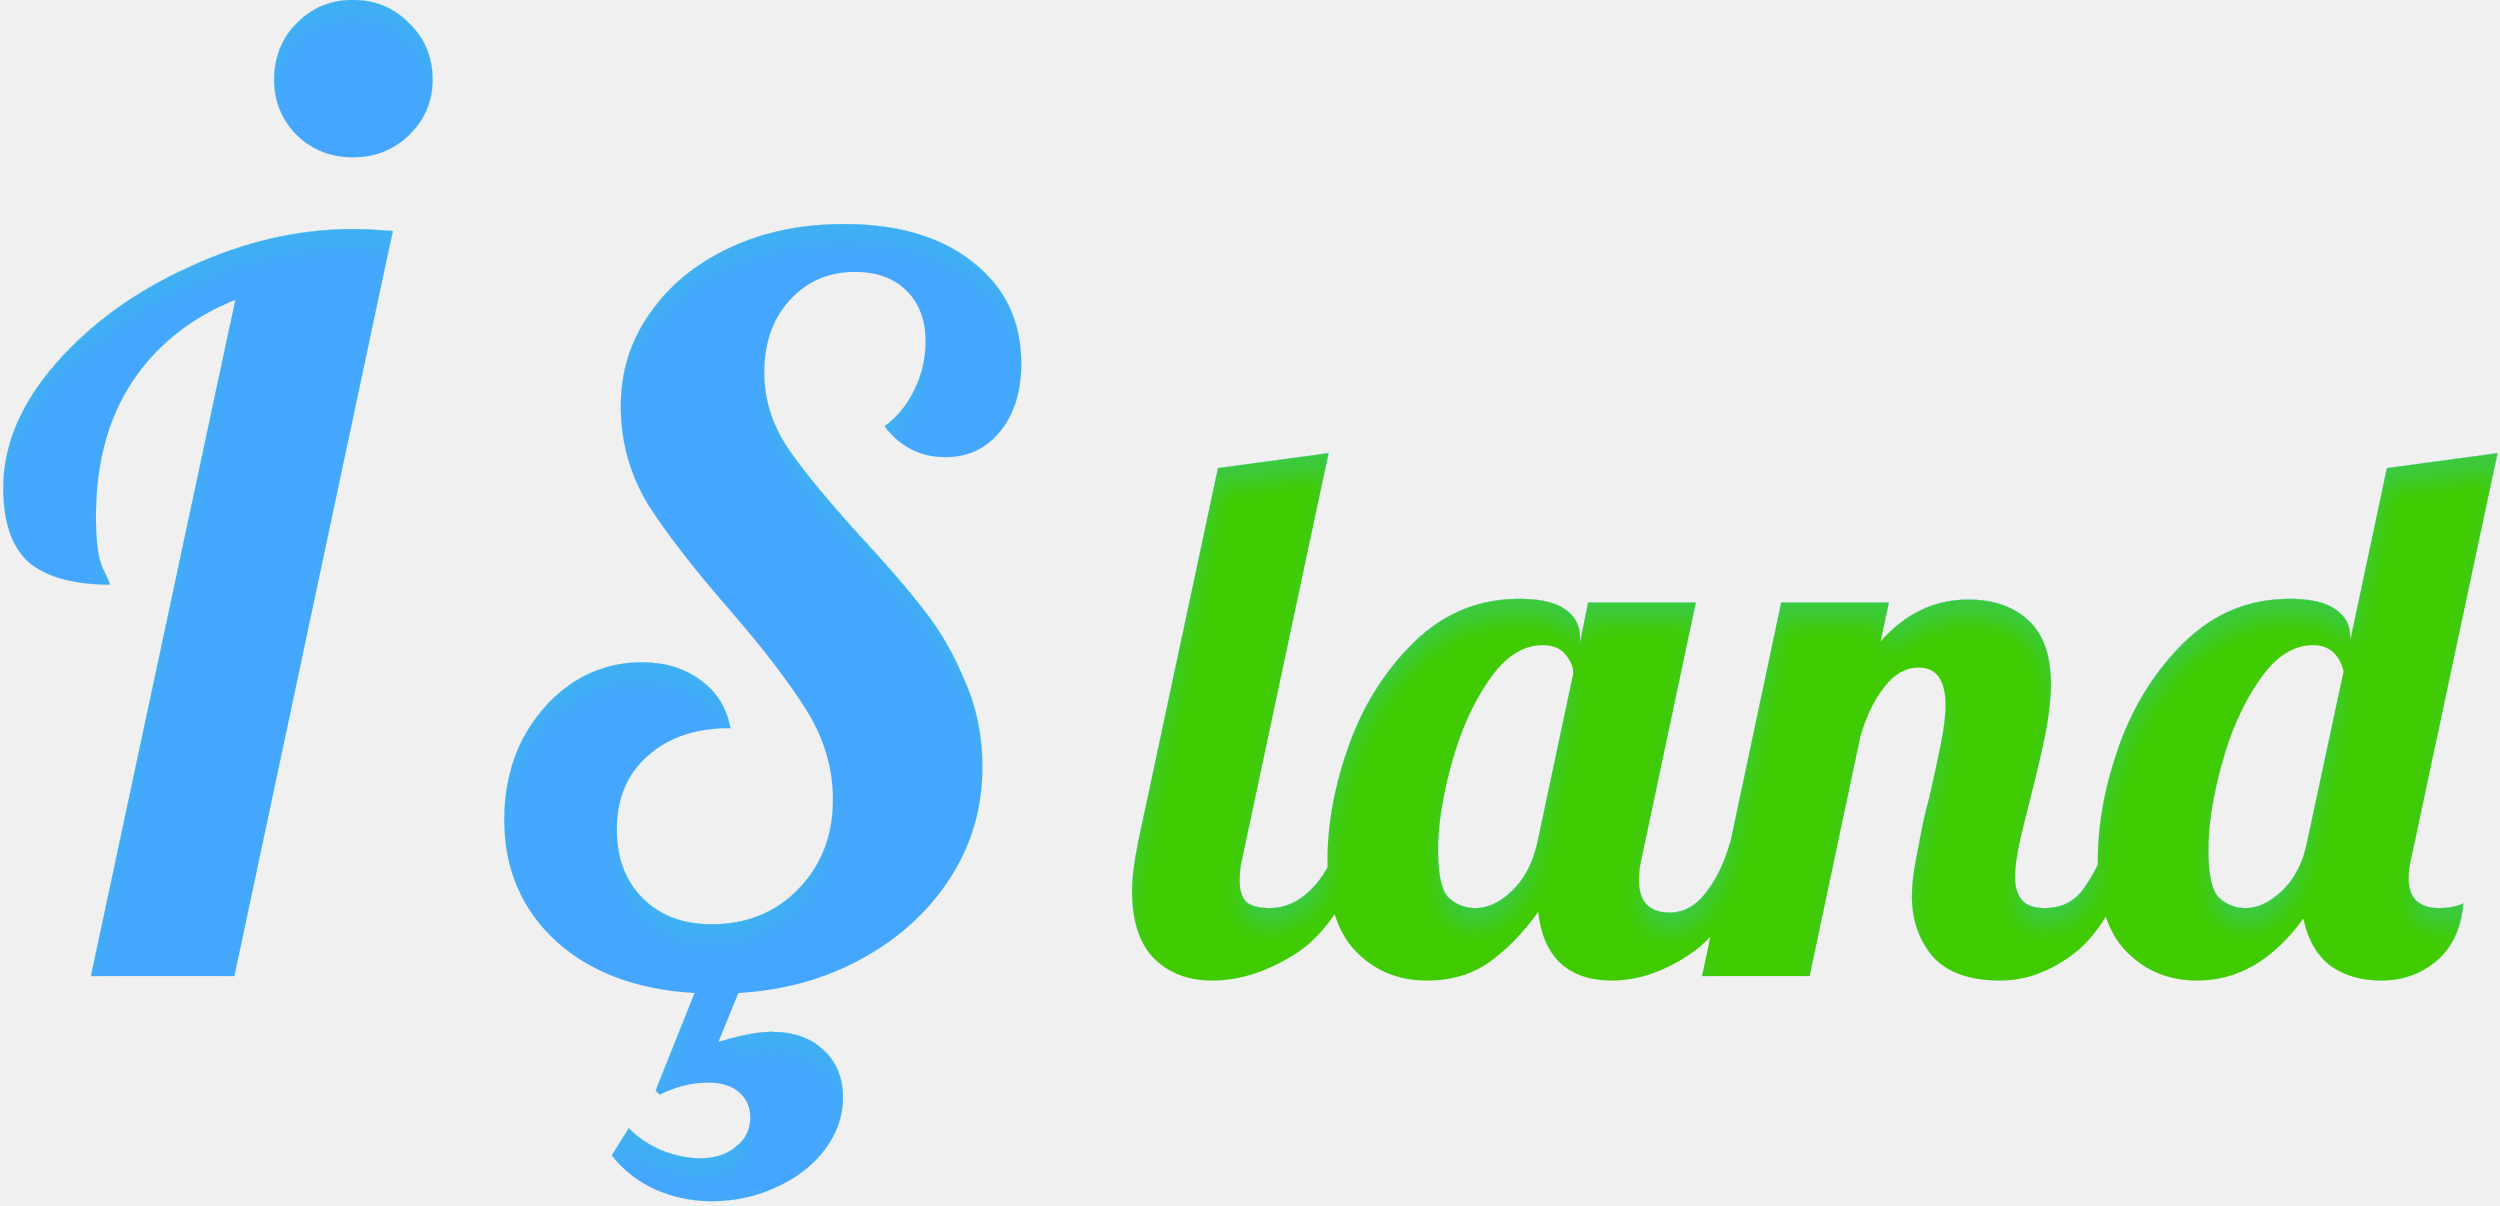
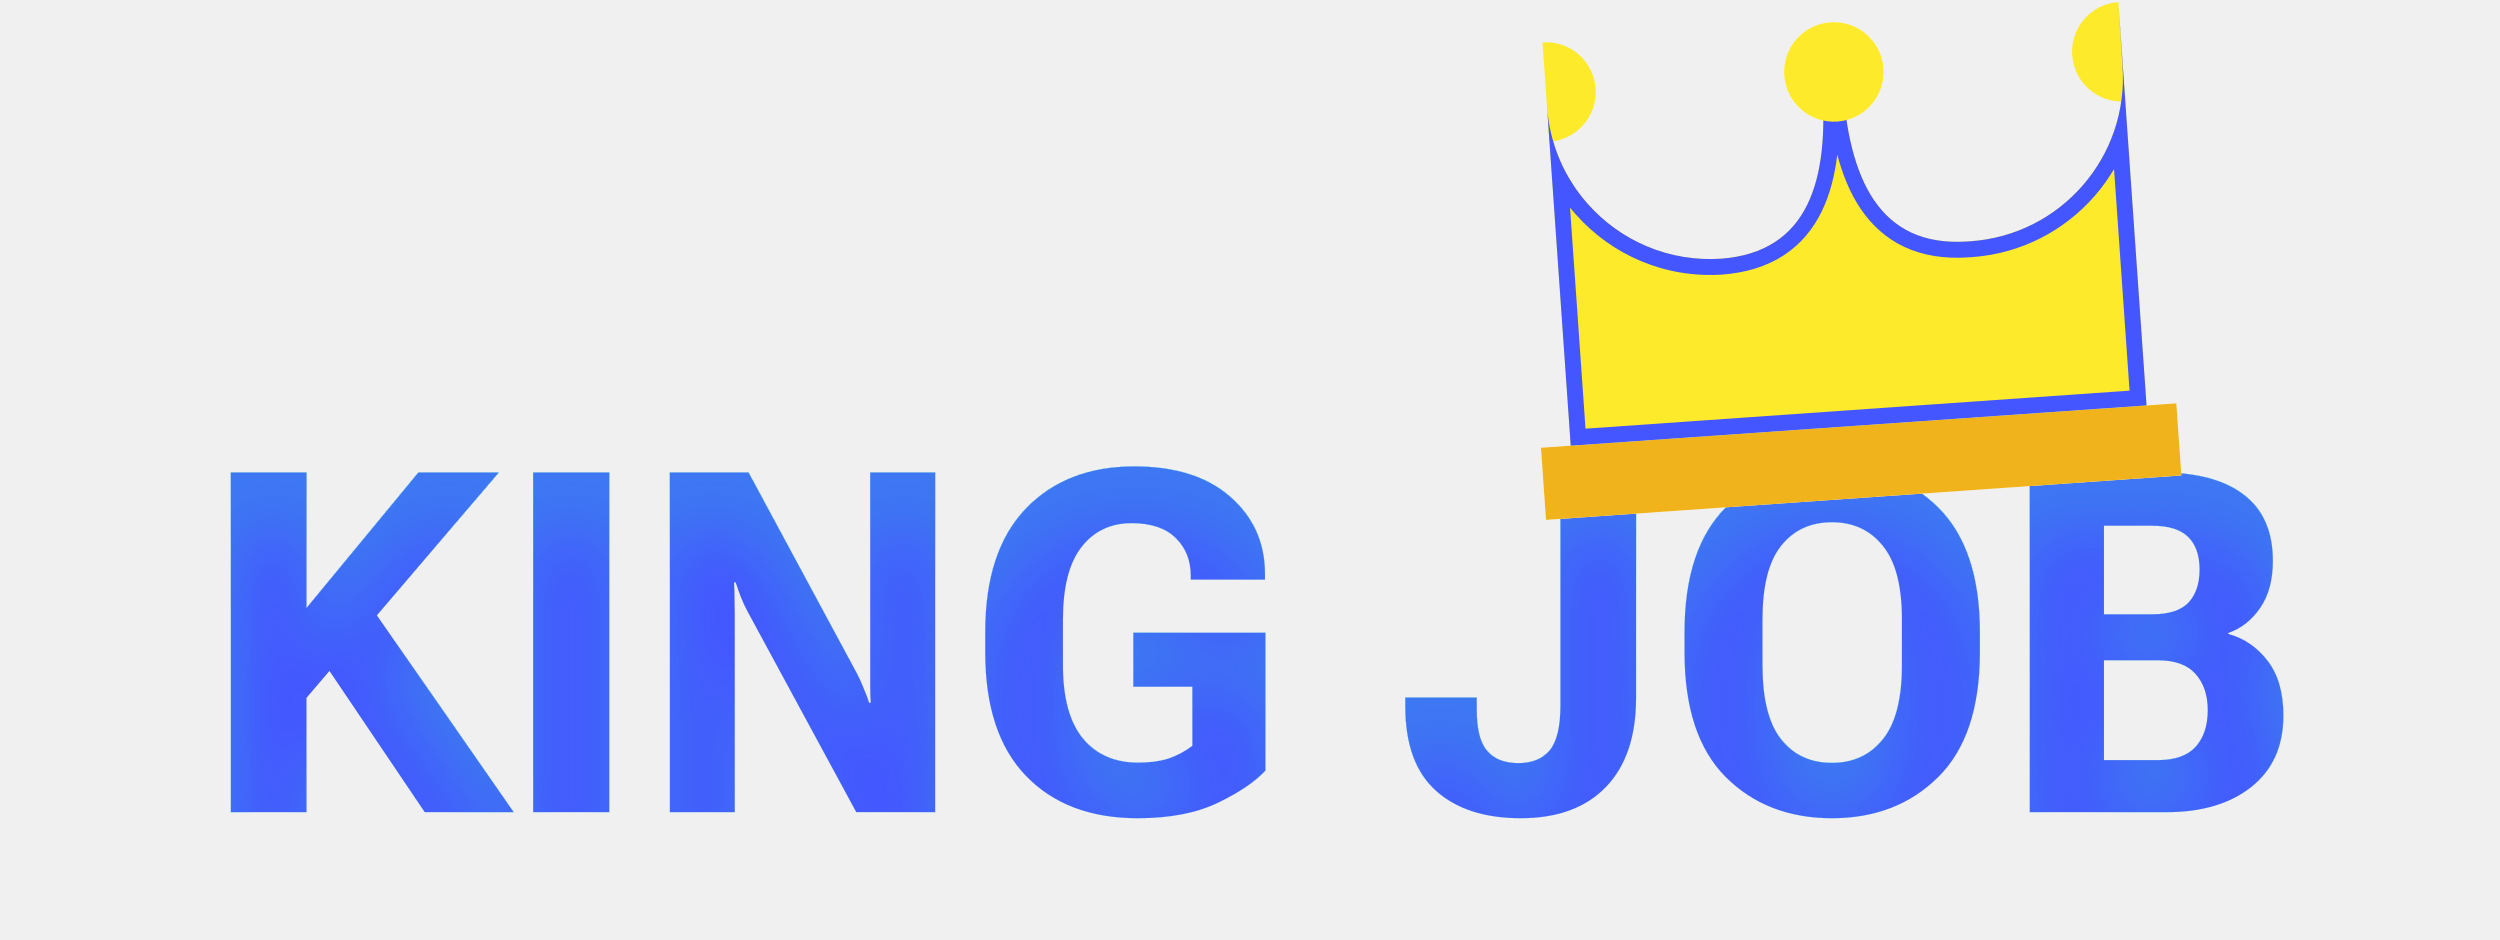
- <svg xmlns="http://www.w3.org/2000/svg" width="502" height="242" viewBox="0 0 502 242" fill="none">
-   <g filter="url(#filter0_i_17_16)">
-     <path d="M70.861 31.6C66.461 31.6 62.728 30.133 59.661 27.2C56.594 24.133 55.061 20.4 55.061 16C55.061 11.467 56.594 7.667 59.661 4.6C62.728 1.533 66.461 -3.8147e-06 70.861 -3.8147e-06C75.261 -3.8147e-06 78.994 1.533 82.061 4.6C85.261 7.667 86.861 11.467 86.861 16C86.861 20.4 85.261 24.133 82.061 27.2C78.994 30.133 75.261 31.6 70.861 31.6ZM47.261 60.2C38.328 63.8 31.394 69.333 26.461 76.8C21.661 84.133 19.261 93.133 19.261 103.8C19.261 108.733 19.728 112.2 20.661 114.2C21.594 116.067 22.061 117.133 22.061 117.4C14.861 117.4 9.461 115.933 5.861 113C2.394 109.933 0.661 104.933 0.661 98C0.661 89.467 4.128 81.2 11.061 73.2C18.128 65.067 27.128 58.533 38.061 53.6C48.994 48.533 59.928 46 70.861 46C72.728 46 75.394 46.133 78.861 46.4L47.061 196H18.261L47.261 60.2ZM177.661 85.6C180.194 83.733 182.194 81.267 183.661 78.2C185.128 75.133 185.861 71.933 185.861 68.6C185.861 64.333 184.594 60.933 182.061 58.4C179.528 55.867 176.061 54.6 171.661 54.6C166.328 54.6 161.928 56.533 158.461 60.4C155.128 64.133 153.461 68.933 153.461 74.8C153.461 80.133 154.994 85.133 158.061 89.8C161.128 94.333 165.928 100.2 172.461 107.4C177.794 113.133 182.061 118.067 185.261 122.2C188.594 126.333 191.394 131.133 193.661 136.6C196.061 141.933 197.261 147.733 197.261 154C197.261 162.133 195.128 169.533 190.861 176.2C186.594 182.867 180.728 188.267 173.261 192.4C165.794 196.533 157.461 198.867 148.261 199.4L144.261 209.2C148.794 207.867 152.328 207.2 154.861 207.2C159.261 207.2 162.728 208.4 165.261 210.8C167.928 213.2 169.261 216.4 169.261 220.4C169.261 224.133 168.061 227.6 165.661 230.8C163.261 234 159.994 236.533 155.861 238.4C151.861 240.267 147.528 241.2 142.861 241.2C138.861 241.2 135.061 240.4 131.461 238.8C127.994 237.2 125.128 234.933 122.861 232L126.261 226.6C128.128 228.467 130.328 229.933 132.861 231C135.528 232.067 138.128 232.6 140.661 232.6C143.594 232.6 145.994 231.8 147.861 230.2C149.728 228.733 150.661 226.8 150.661 224.4C150.661 222.267 149.861 220.533 148.261 219.2C146.794 218 144.794 217.4 142.261 217.4C138.928 217.4 135.661 218.2 132.461 219.8L131.661 219L139.461 199.4C127.861 198.733 118.594 195.267 111.661 189C104.728 182.6 101.261 174.467 101.261 164.6C101.261 158.733 102.461 153.4 104.861 148.6C107.394 143.8 110.728 140 114.861 137.2C119.128 134.4 123.794 133 128.861 133C133.528 133 137.461 134.2 140.661 136.6C143.861 138.867 145.861 142.067 146.661 146.2C139.728 146.2 134.194 148.067 130.061 151.8C125.928 155.4 123.861 160.333 123.861 166.6C123.861 172.333 125.594 176.933 129.061 180.4C132.528 183.867 137.128 185.6 142.861 185.6C149.928 185.6 155.728 183.267 160.261 178.6C164.928 173.8 167.261 167.8 167.261 160.6C167.261 154.333 165.528 148.4 162.061 142.8C158.594 137.2 153.394 130.4 146.461 122.4C139.261 114.133 133.794 107.067 130.061 101.2C126.461 95.2 124.661 88.667 124.661 81.6C124.661 74.667 126.594 68.467 130.461 63C134.328 57.4 139.661 53 146.461 49.8C153.261 46.6 160.928 45 169.461 45C180.261 45 188.861 47.533 195.261 52.6C201.794 57.667 205.061 64.467 205.061 73C205.061 78.6 203.661 83.133 200.861 86.6C198.061 90.067 194.394 91.8 189.861 91.8C184.794 91.8 180.728 89.733 177.661 85.6Z" fill="#45A6FF" />
-     <path d="M243.373 196.9C238.573 196.9 234.673 195.4 231.673 192.4C228.773 189.4 227.323 184.9 227.323 178.9C227.323 176.4 227.723 173.15 228.523 169.15L244.573 94L266.773 91L249.523 172C249.123 173.5 248.923 175.1 248.923 176.8C248.923 178.8 249.373 180.25 250.273 181.15C251.273 181.95 252.873 182.35 255.073 182.35C257.973 182.35 260.673 181.15 263.173 178.75C265.673 176.25 267.473 173.05 268.573 169.15H274.873C271.173 179.95 266.423 187.3 260.623 191.2C254.823 195 249.073 196.9 243.373 196.9ZM286.514 196.9C280.814 196.9 276.064 194.95 272.264 191.05C268.464 187.15 266.564 181.05 266.564 172.75C266.564 165.35 268.014 157.6 270.914 149.5C273.914 141.3 278.314 134.4 284.114 128.8C290.014 123.1 297.014 120.25 305.114 120.25C309.214 120.25 312.264 120.95 314.264 122.35C316.264 123.75 317.264 125.6 317.264 127.9V128.95L318.914 121H340.514L329.714 172C329.314 173.5 329.114 175.1 329.114 176.8C329.114 181.1 331.164 183.25 335.264 183.25C338.064 183.25 340.464 181.95 342.464 179.35C344.564 176.75 346.214 173.35 347.414 169.15H353.714C350.014 179.95 345.414 187.3 339.914 191.2C334.514 195 329.064 196.9 323.564 196.9C319.364 196.9 315.964 195.75 313.364 193.45C310.864 191.05 309.364 187.6 308.864 183.1C305.964 187.2 302.714 190.55 299.114 193.15C295.614 195.65 291.414 196.9 286.514 196.9ZM296.264 182.35C298.764 182.35 301.214 181.2 303.614 178.9C306.114 176.5 307.814 173.25 308.714 169.15L315.914 135.25C315.914 133.95 315.414 132.7 314.414 131.5C313.414 130.2 311.864 129.55 309.764 129.55C305.764 129.55 302.164 131.9 298.964 136.6C295.764 141.2 293.264 146.8 291.464 153.4C289.664 159.9 288.764 165.65 288.764 170.65C288.764 175.65 289.464 178.85 290.864 180.25C292.364 181.65 294.164 182.35 296.264 182.35ZM401.619 196.9C395.519 196.9 391.019 195.3 388.119 192.1C385.319 188.8 383.919 184.75 383.919 179.95C383.919 177.85 384.169 175.5 384.669 172.9C385.169 170.2 385.669 167.6 386.169 165.1C386.769 162.6 387.169 161 387.369 160.3C388.169 156.8 388.919 153.35 389.619 149.95C390.319 146.55 390.669 143.8 390.669 141.7C390.669 136.6 388.869 134.05 385.269 134.05C382.669 134.05 380.369 135.35 378.369 137.95C376.369 140.45 374.769 143.75 373.569 147.85L363.369 196H341.769L357.669 121H379.269L377.619 128.8C382.619 123.2 388.469 120.4 395.169 120.4C400.269 120.4 404.319 121.8 407.319 124.6C410.319 127.4 411.819 131.65 411.819 137.35C411.819 140.25 411.469 143.5 410.769 147.1C410.069 150.6 409.069 154.9 407.769 160C406.969 163.1 406.219 166.15 405.519 169.15C404.919 172.05 404.619 174.35 404.619 176.05C404.619 178.05 405.069 179.6 405.969 180.7C406.869 181.8 408.419 182.35 410.619 182.35C413.619 182.35 416.019 181.3 417.819 179.2C419.619 177 421.419 173.65 423.219 169.15H429.519C425.819 180.15 421.519 187.55 416.619 191.35C411.819 195.05 406.819 196.9 401.619 196.9ZM441.201 196.9C435.501 196.9 430.751 194.95 426.951 191.05C423.151 187.15 421.251 181.05 421.251 172.75C421.251 165.35 422.701 157.6 425.601 149.5C428.601 141.3 433.001 134.4 438.801 128.8C444.701 123.1 451.701 120.25 459.801 120.25C463.901 120.25 466.951 120.95 468.951 122.35C470.951 123.75 471.951 125.6 471.951 127.9V128.5L479.301 94L501.501 91L484.251 172C483.851 173.5 483.651 174.95 483.651 176.35C483.651 180.35 485.701 182.35 489.801 182.35C491.601 182.35 493.201 182.05 494.601 181.45C494.201 186.45 492.401 190.3 489.201 193C486.101 195.6 482.401 196.9 478.101 196.9C474.101 196.9 470.701 195.9 467.901 193.9C465.201 191.8 463.401 188.65 462.501 184.45C456.501 192.75 449.401 196.9 441.201 196.9ZM450.951 182.35C453.151 182.35 455.351 181.4 457.551 179.5C459.851 177.6 461.551 174.95 462.651 171.55L463.251 169.15L470.601 134.8C469.701 131.3 467.651 129.55 464.451 129.55C460.451 129.55 456.851 131.9 453.651 136.6C450.451 141.2 447.951 146.8 446.151 153.4C444.351 159.9 443.451 165.65 443.451 170.65C443.451 175.65 444.151 178.85 445.551 180.25C447.051 181.65 448.851 182.35 450.951 182.35Z" fill="#40CB00" />
+ <svg xmlns="http://www.w3.org/2000/svg" width="157" height="59" viewBox="0 0 157 59" fill="none">
+   <g filter="url(#filter0_i_250_397)">
+     <path d="M14.501 51.002V29.674H19.247V38.185L26.278 29.674H31.317L19.247 43.825V51.002H14.501ZM26.674 51.002L19.745 40.734L22.704 37.262L32.255 51.002H26.674ZM33.485 51.002V29.674H38.261V51.002H33.485ZM42.069 51.002V29.674H47.006L53.832 42.33C53.988 42.633 54.125 42.936 54.242 43.239C54.369 43.532 54.481 43.829 54.579 44.132H54.682C54.662 43.81 54.652 43.492 54.652 43.18C54.652 42.858 54.652 42.531 54.652 42.199V29.674H58.725V51.002H53.773L46.933 38.375C46.776 38.082 46.64 37.784 46.523 37.482C46.405 37.179 46.298 36.876 46.2 36.574H46.098C46.117 36.906 46.127 37.233 46.127 37.555C46.137 37.877 46.142 38.204 46.142 38.536V51.002H42.069ZM61.874 40.968V39.708C61.874 36.3 62.724 33.712 64.423 31.945C66.122 30.177 68.393 29.293 71.234 29.293C73.803 29.293 75.81 29.928 77.255 31.198C78.7 32.457 79.428 34.064 79.438 36.017V36.398H74.779V36.149C74.779 35.192 74.467 34.406 73.842 33.79C73.217 33.165 72.289 32.853 71.059 32.853C69.74 32.853 68.69 33.356 67.909 34.362C67.138 35.358 66.752 36.876 66.752 38.917V41.788C66.752 43.839 67.172 45.372 68.012 46.388C68.852 47.394 70.004 47.897 71.469 47.897C72.201 47.897 72.831 47.814 73.358 47.648C73.886 47.472 74.394 47.203 74.882 46.842V43.121H71.176V39.737H79.467V48.395C78.812 49.098 77.816 49.772 76.478 50.416C75.141 51.061 73.461 51.383 71.439 51.383C68.481 51.383 66.147 50.499 64.438 48.732C62.728 46.964 61.874 44.376 61.874 40.968ZM88.256 44.352V43.81H92.738V44.601C92.738 45.802 92.958 46.657 93.397 47.164C93.837 47.672 94.491 47.926 95.36 47.926C96.22 47.926 96.874 47.657 97.323 47.12C97.772 46.574 97.997 45.636 97.997 44.308V29.674H102.743V43.825C102.743 46.246 102.113 48.112 100.854 49.42C99.594 50.729 97.811 51.383 95.507 51.383C93.231 51.383 91.454 50.807 90.175 49.654C88.895 48.502 88.256 46.735 88.256 44.352ZM105.79 40.968V39.708C105.79 36.222 106.649 33.614 108.368 31.886C110.097 30.157 112.323 29.293 115.048 29.293C117.763 29.293 119.989 30.157 121.728 31.886C123.466 33.614 124.335 36.222 124.335 39.708V40.968C124.335 44.454 123.466 47.062 121.728 48.79C119.989 50.519 117.763 51.383 115.048 51.383C112.323 51.383 110.097 50.519 108.368 48.79C106.649 47.062 105.79 44.454 105.79 40.968ZM110.683 41.788C110.683 43.898 111.073 45.446 111.854 46.432C112.636 47.418 113.7 47.911 115.048 47.911C116.386 47.911 117.45 47.418 118.241 46.432C119.042 45.446 119.442 43.898 119.442 41.788V38.903C119.442 36.793 119.042 35.25 118.241 34.274C117.45 33.287 116.386 32.794 115.048 32.794C113.7 32.794 112.636 33.287 111.854 34.274C111.073 35.25 110.683 36.793 110.683 38.903V41.788ZM127.47 51.002V29.674H135.688C137.953 29.674 139.691 30.138 140.902 31.066C142.123 31.993 142.733 33.38 142.733 35.226C142.733 36.417 142.47 37.399 141.942 38.17C141.415 38.942 140.746 39.469 139.936 39.752V39.811C140.932 40.084 141.757 40.651 142.411 41.51C143.065 42.36 143.393 43.502 143.393 44.938C143.393 46.852 142.729 48.341 141.4 49.406C140.072 50.47 138.295 51.002 136.068 51.002H127.47ZM132.128 47.736H135.526C136.591 47.736 137.377 47.457 137.885 46.901C138.393 46.334 138.646 45.568 138.646 44.601C138.646 43.654 138.393 42.897 137.885 42.33C137.377 41.754 136.591 41.466 135.526 41.466H132.128V47.736ZM132.128 38.58H135.16C136.205 38.58 136.962 38.336 137.431 37.848C137.899 37.35 138.134 36.657 138.134 35.768C138.134 34.879 137.899 34.2 137.431 33.732C136.962 33.253 136.205 33.014 135.16 33.014H132.128V38.58Z" fill="#4356FF" />
  </g>
+   <path d="M96.772 28.118L136.674 25.328L136.991 29.859L97.088 32.649L96.772 28.118Z" fill="white" />
+   <path d="M115.385 7.635C117.107 7.515 118.405 6.021 118.285 4.3C118.164 2.578 116.671 1.28 114.949 1.4C113.228 1.521 111.93 3.014 112.05 4.736C112.17 6.457 113.664 7.755 115.385 7.635Z" fill="white" />
+   <path d="M96.772 28.118L136.674 25.328L136.991 29.859L97.088 32.649L96.772 28.118Z" fill="#F1B31C" />
+   <path d="M96.87 2.66C98.592 2.539 100.085 3.837 100.205 5.559C100.326 7.281 99.028 8.774 97.306 8.894" fill="#FCEA2B" />
+   <path d="M133.468 6.366C131.747 6.486 130.253 5.188 130.133 3.466C130.013 1.745 131.311 0.251 133.032 0.131" fill="#FCEA2B" />
+   <mask id="path-7-inside-1_250_397" fill="white">
+     <path d="M133.295 4.182C133.691 9.843 129.422 14.754 123.76 15.15L123.581 15.163C117.919 15.559 116.126 11.072 115.73 5.41L114.437 5.5C114.833 11.162 113.681 15.855 108.019 16.251L108.122 16.244C104.81 16.475 101.755 15.111 99.71 12.805C98.26 11.169 97.318 9.059 97.153 6.709L96.87 2.66L98.641 27.988L134.803 25.459L133.032 0.131" />
+   </mask>
+   <path d="M133.295 4.182C133.691 9.843 129.422 14.754 123.76 15.15L123.581 15.163C117.919 15.559 116.126 11.072 115.73 5.41L114.437 5.5C114.833 11.162 113.681 15.855 108.019 16.251L108.122 16.244C104.81 16.475 101.755 15.111 99.71 12.805C98.26 11.169 97.318 9.059 97.153 6.709L96.87 2.66L98.641 27.988L134.803 25.459L133.032 0.131" fill="#FCEA2B" />
+   <path d="M115.73 5.41L116.727 5.34L116.658 4.343L115.66 4.412L115.73 5.41ZM114.437 5.5L114.367 4.503L113.37 4.572L113.439 5.57L114.437 5.5ZM99.71 12.805L100.459 12.141L100.459 12.141L99.71 12.805ZM98.641 27.988L97.644 28.058L97.713 29.055L98.711 28.985L98.641 27.988ZM134.803 25.459L134.873 26.457L135.87 26.387L135.8 25.389L134.803 25.459ZM132.297 4.251C132.654 9.362 128.801 13.795 123.69 14.153L123.83 16.148C130.042 15.713 134.727 10.325 134.292 4.112L132.297 4.251ZM123.69 14.153L123.511 14.165L123.651 16.16L123.83 16.148L123.69 14.153ZM123.511 14.165C122.232 14.255 121.234 14.065 120.445 13.696C119.659 13.329 119.024 12.758 118.509 11.997C117.455 10.441 116.922 8.122 116.727 5.34L114.732 5.48C114.934 8.36 115.496 11.115 116.853 13.119C117.543 14.138 118.443 14.968 119.598 15.508C120.75 16.046 122.099 16.269 123.651 16.16L123.511 14.165ZM115.66 4.412L114.367 4.503L114.507 6.498L115.8 6.407L115.66 4.412ZM113.439 5.57C113.634 8.352 113.429 10.722 112.602 12.41C112.198 13.235 111.649 13.889 110.921 14.362C110.191 14.837 109.229 15.164 107.95 15.253L108.089 17.248C109.641 17.14 110.946 16.732 112.012 16.038C113.08 15.343 113.856 14.396 114.398 13.29C115.463 11.117 115.636 8.31 115.434 5.43L113.439 5.57ZM108.089 17.248L108.192 17.241L108.052 15.246L107.95 15.253L108.089 17.248ZM108.052 15.246C105.063 15.455 102.306 14.225 100.459 12.141L98.962 13.468C101.204 15.996 104.557 17.495 108.192 17.241L108.052 15.246ZM100.459 12.141C99.149 10.664 98.299 8.761 98.151 6.639L96.156 6.779C96.336 9.356 97.37 11.673 98.962 13.468L100.459 12.141ZM98.151 6.639L97.868 2.59L95.873 2.729L96.156 6.779L98.151 6.639ZM95.873 2.729L97.644 28.058L99.639 27.918L97.868 2.59L95.873 2.729ZM98.711 28.985L134.873 26.457L134.733 24.462L98.572 26.99L98.711 28.985ZM135.8 25.389L134.029 0.061L132.034 0.201L133.805 25.529L135.8 25.389Z" fill="#4356FF" mask="url(#path-7-inside-1_250_397)" />
+   <path d="M115.385 7.635C117.107 7.515 118.405 6.021 118.285 4.3C118.164 2.578 116.671 1.28 114.949 1.4C113.228 1.521 111.93 3.014 112.05 4.736C112.17 6.457 113.664 7.755 115.385 7.635Z" fill="#FCEA2B" />
  <defs>
-     <filter id="filter0_i_17_16" x="0.661" y="0" width="500.84" height="245.2" filterUnits="userSpaceOnUse" color-interpolation-filters="sRGB">
+     <filter id="filter0_i_250_397" x="14.501" y="29.293" width="128.892" height="26.09" filterUnits="userSpaceOnUse" color-interpolation-filters="sRGB">
      <feFlood flood-opacity="0" result="BackgroundImageFix" />
      <feBlend mode="normal" in="SourceGraphic" in2="BackgroundImageFix" result="shape" />
      <feColorMatrix in="SourceAlpha" type="matrix" values="0 0 0 0 0 0 0 0 0 0 0 0 0 0 0 0 0 0 127 0" result="hardAlpha" />
      <feOffset dy="4" />
      <feGaussianBlur stdDeviation="2" />
      <feComposite in2="hardAlpha" operator="arithmetic" k2="-1" k3="1" />
      <feColorMatrix type="matrix" values="0 0 0 0 0.192 0 0 0 0 0.776 0 0 0 0 0.831 0 0 0 0.3 0" />
-       <feBlend mode="normal" in2="shape" result="effect1_innerShadow_17_16" />
+       <feBlend mode="normal" in2="shape" result="effect1_innerShadow_250_397" />
    </filter>
  </defs>
</svg>
